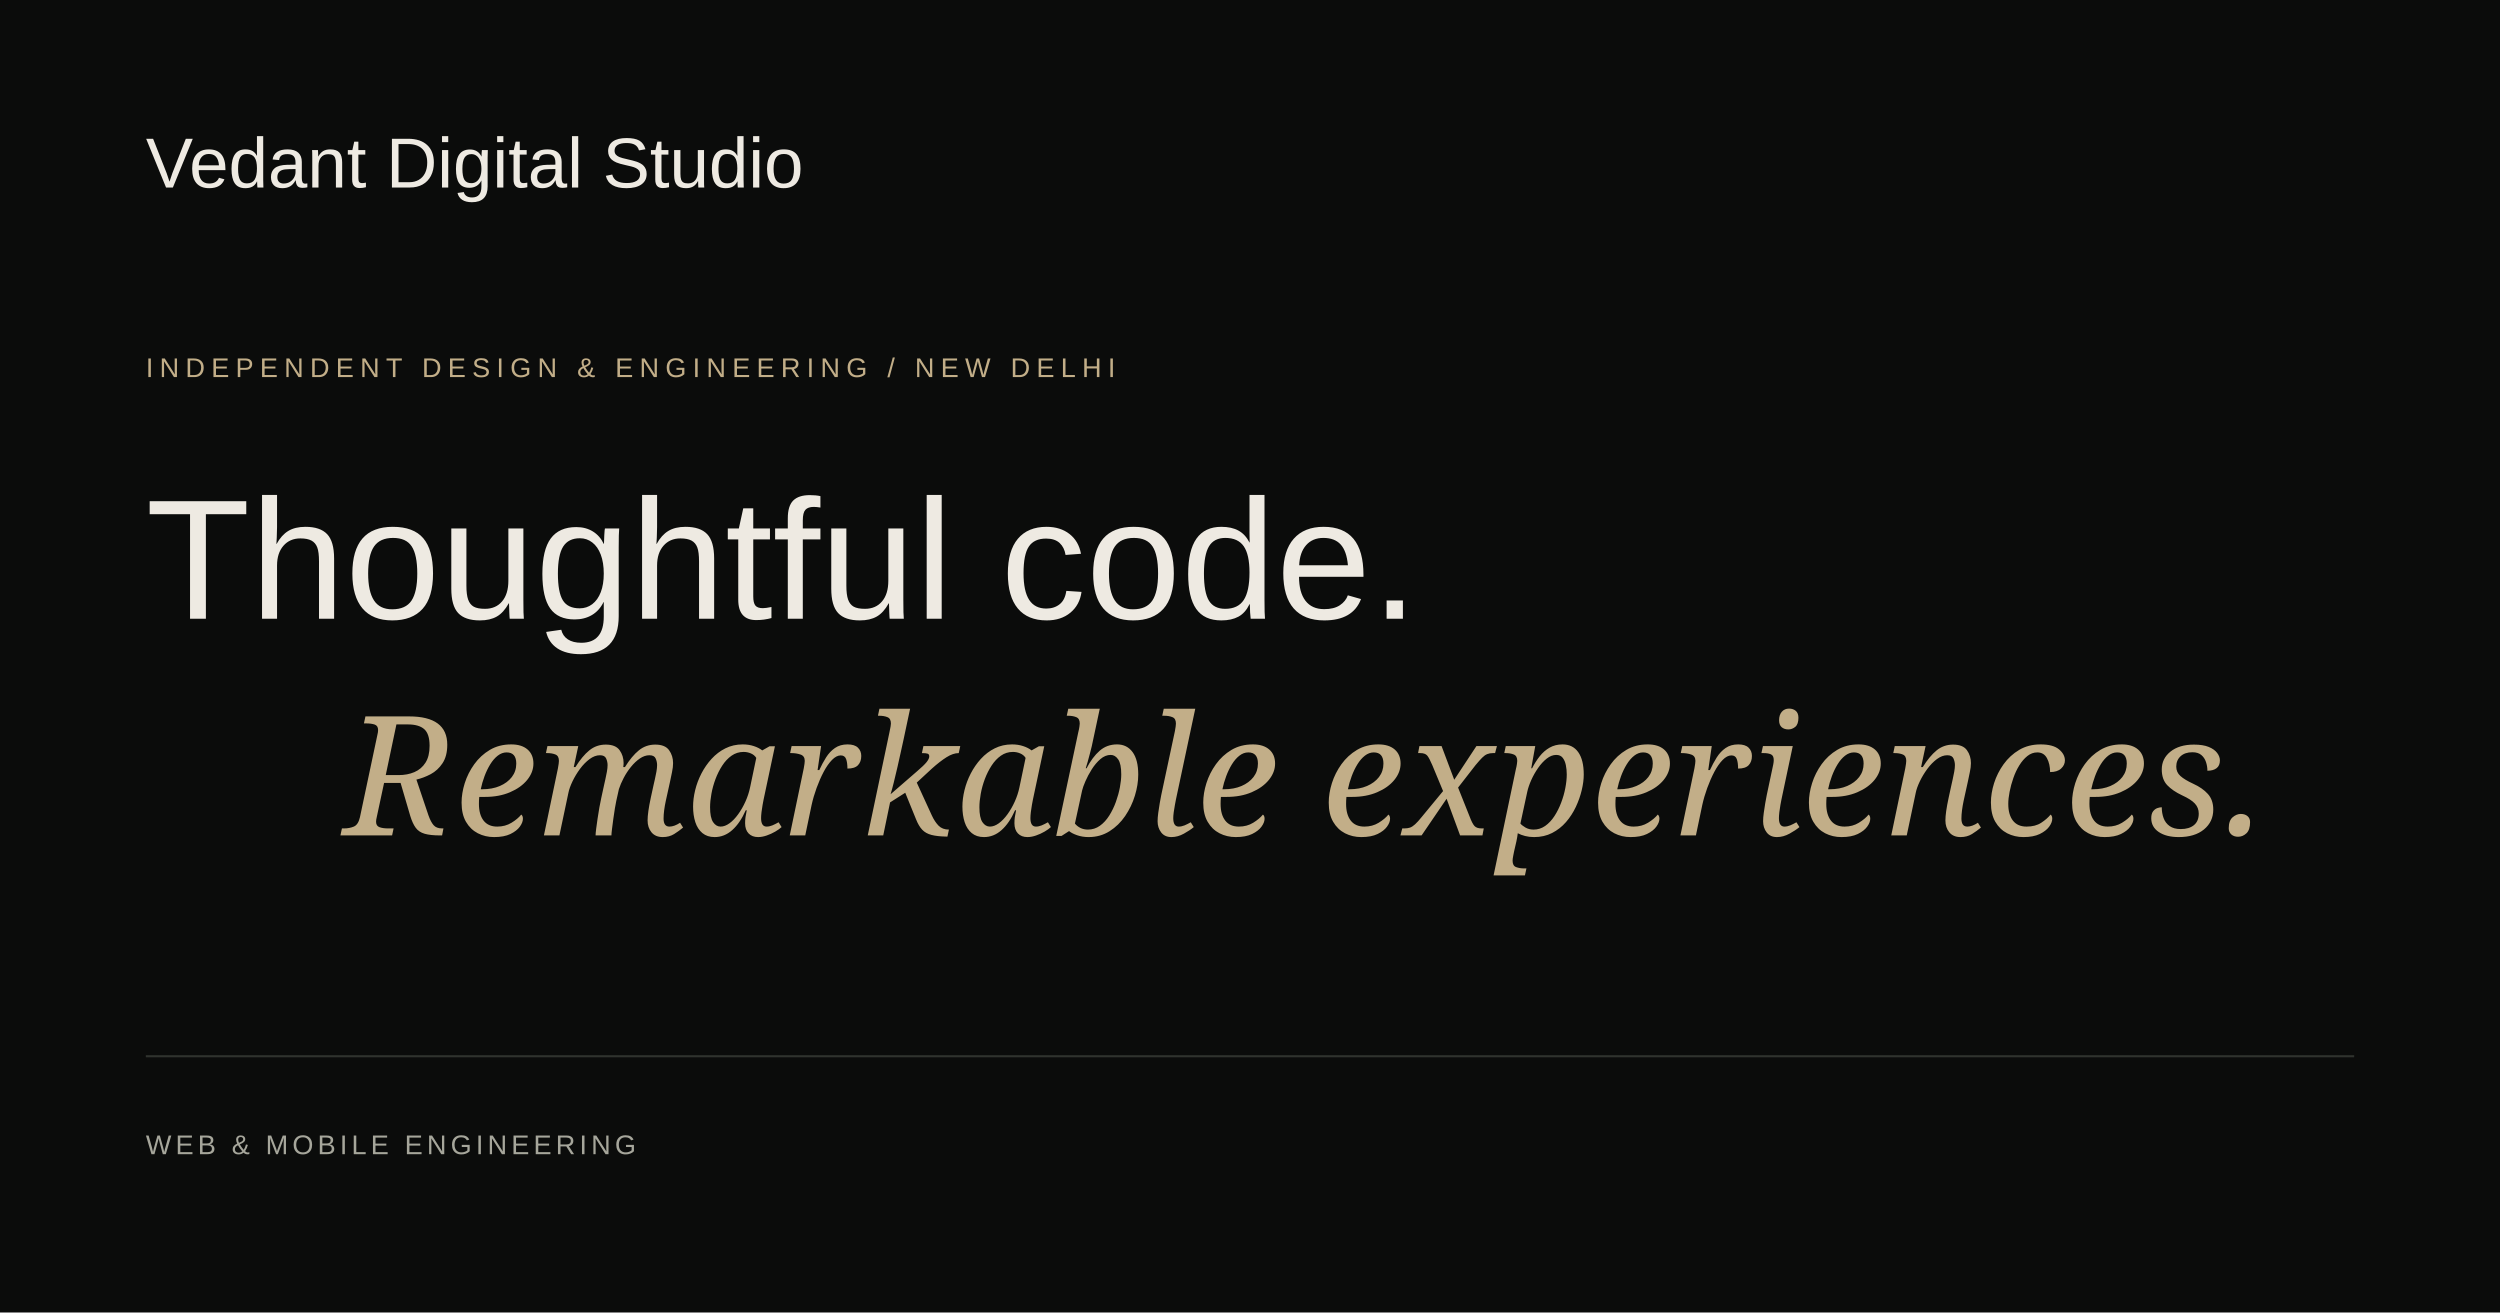
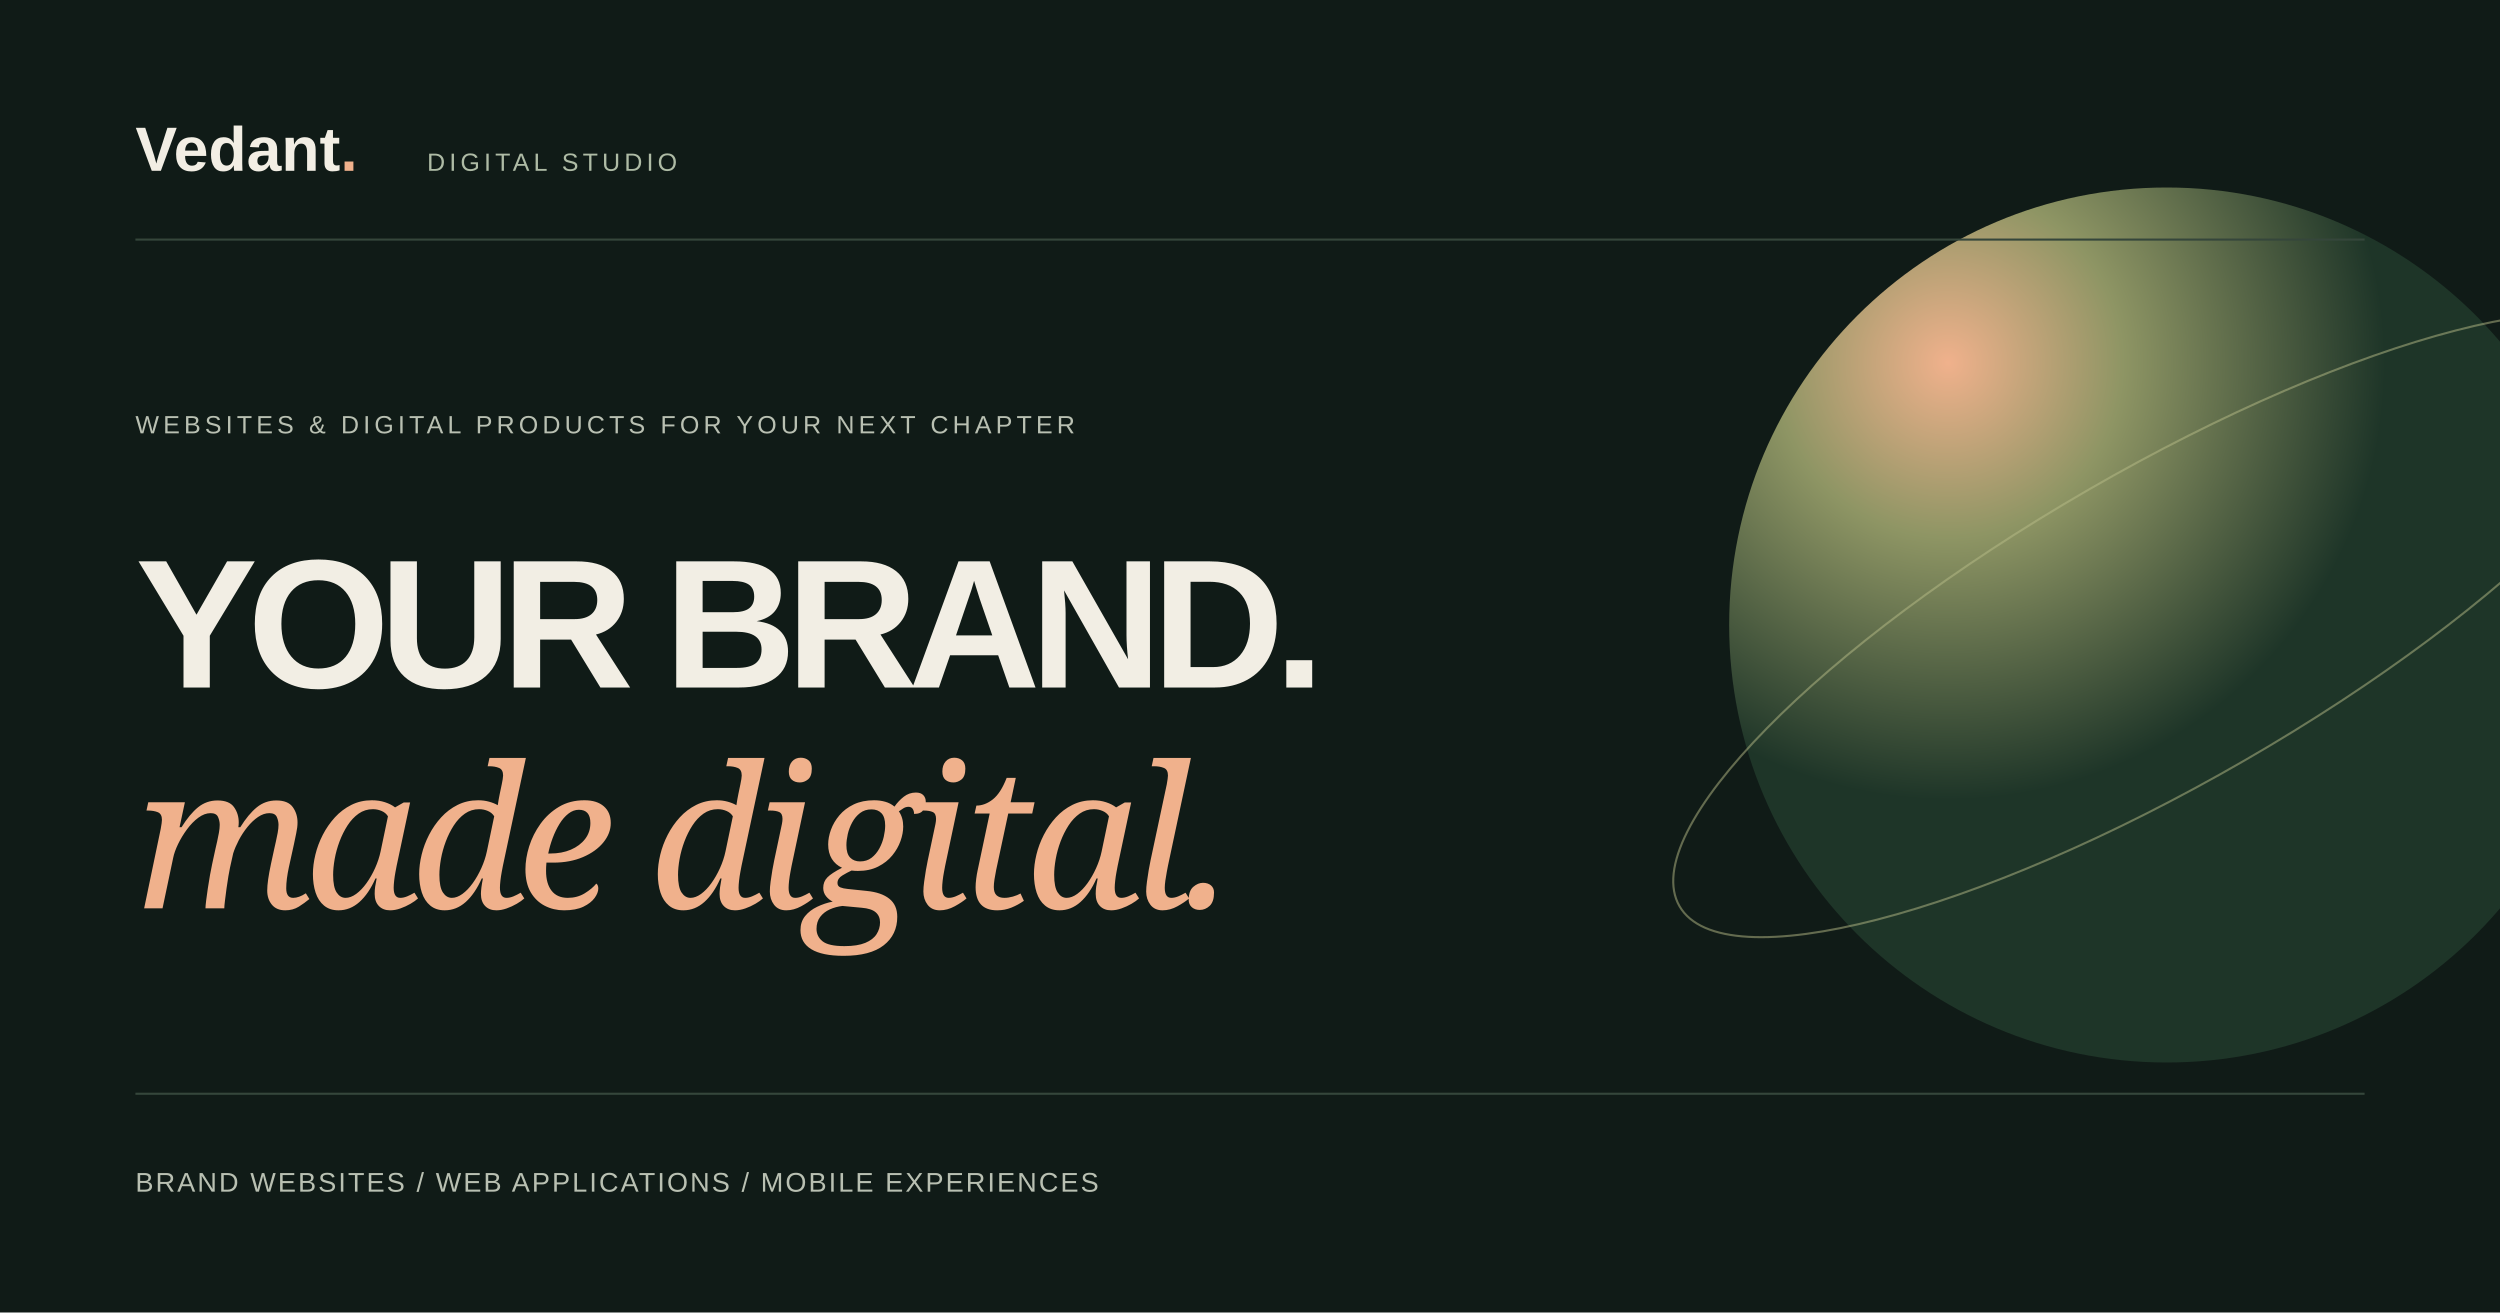
<svg xmlns="http://www.w3.org/2000/svg" width="1200" height="630" viewBox="0 0 1200 630">
-   <rect x="0" y="0" width="1200" height="630" rx="0" fill="#0b0c0b" />
-   <text x="70" y="90" font-family="Arial, sans-serif" font-size="34" fill="#eeeae2">Vedant Digital Studio</text>
-   <text x="70" y="181" font-family="Arial, sans-serif" font-size="13" fill="#c2ae88" letter-spacing="3">INDEPENDENT DESIGN &amp; ENGINEERING / NEW DELHI</text>
-   <text x="70" y="297" font-family="Arial, sans-serif" font-size="82" fill="#eeeae2">Thoughtful code.</text>
-   <text x="165" y="401" font-size="80" fill="#c2ae88" font-family="Georgia,serif" font-style="italic">Remarkable experiences.</text>
-   <path d="M70 507H1130V507" fill="none" stroke="#30332e" stroke-width="1" />
-   <text x="70" y="554" font-family="Arial, sans-serif" font-size="13" fill="#a6a69b" letter-spacing="2">WEB &amp; MOBILE ENGINEERING</text>
+   <defs>
+     <radialGradient id="sphere" cx="25%" cy="20%">
+       <stop stop-color="#f0b18c" />
+       <stop offset=".4" stop-color="#8e9564" />
+       <stop offset="1" stop-color="#1e3528" />
+     </radialGradient>
+   </defs>
+   <rect width="1200" height="630" fill="#101b17" />
+   <circle cx="1040" cy="300" r="210" fill="url(#sphere)" />
+   <ellipse cx="1040" cy="300" rx="270" ry="75" transform="rotate(-30 1040 300)" fill="none" stroke="#b7bc87" opacity=".5" />
+   <text x="65" y="82" font-family="Arial,sans-serif" font-size="30" font-weight="600" fill="#f2eee4">Vedant<tspan fill="#f0b18c">.</tspan>
+   </text>
+   <text x="205" y="82" font-family="Arial,sans-serif" font-size="12" letter-spacing="2" fill="#aebba5">DIGITAL STUDIO</text>
+   <path d="M65 115H1135" stroke="#35463b" />
+   <text x="65" y="208" font-family="Arial,sans-serif" font-size="12" letter-spacing="2" fill="#b9c0b2">WEBSITES &amp; DIGITAL PRODUCTS FOR YOUR NEXT CHAPTER</text>
+   <text x="65" y="330" font-family="Arial,sans-serif" font-size="88" font-weight="600" letter-spacing="-5" fill="#f2eee4">YOUR BRAND.</text>
+   <text x="65" y="436" font-family="Georgia,serif" font-style="italic" font-size="95" letter-spacing="-4" fill="#f0b18c">made digital.</text>
+   <path d="M65 525H1135" stroke="#35463b" />
+   <text x="65" y="572" font-family="Arial,sans-serif" font-size="13" letter-spacing="1" fill="#b9c0b2">BRAND WEBSITES / WEB APPLICATIONS / MOBILE EXPERIENCES</text>
</svg>
